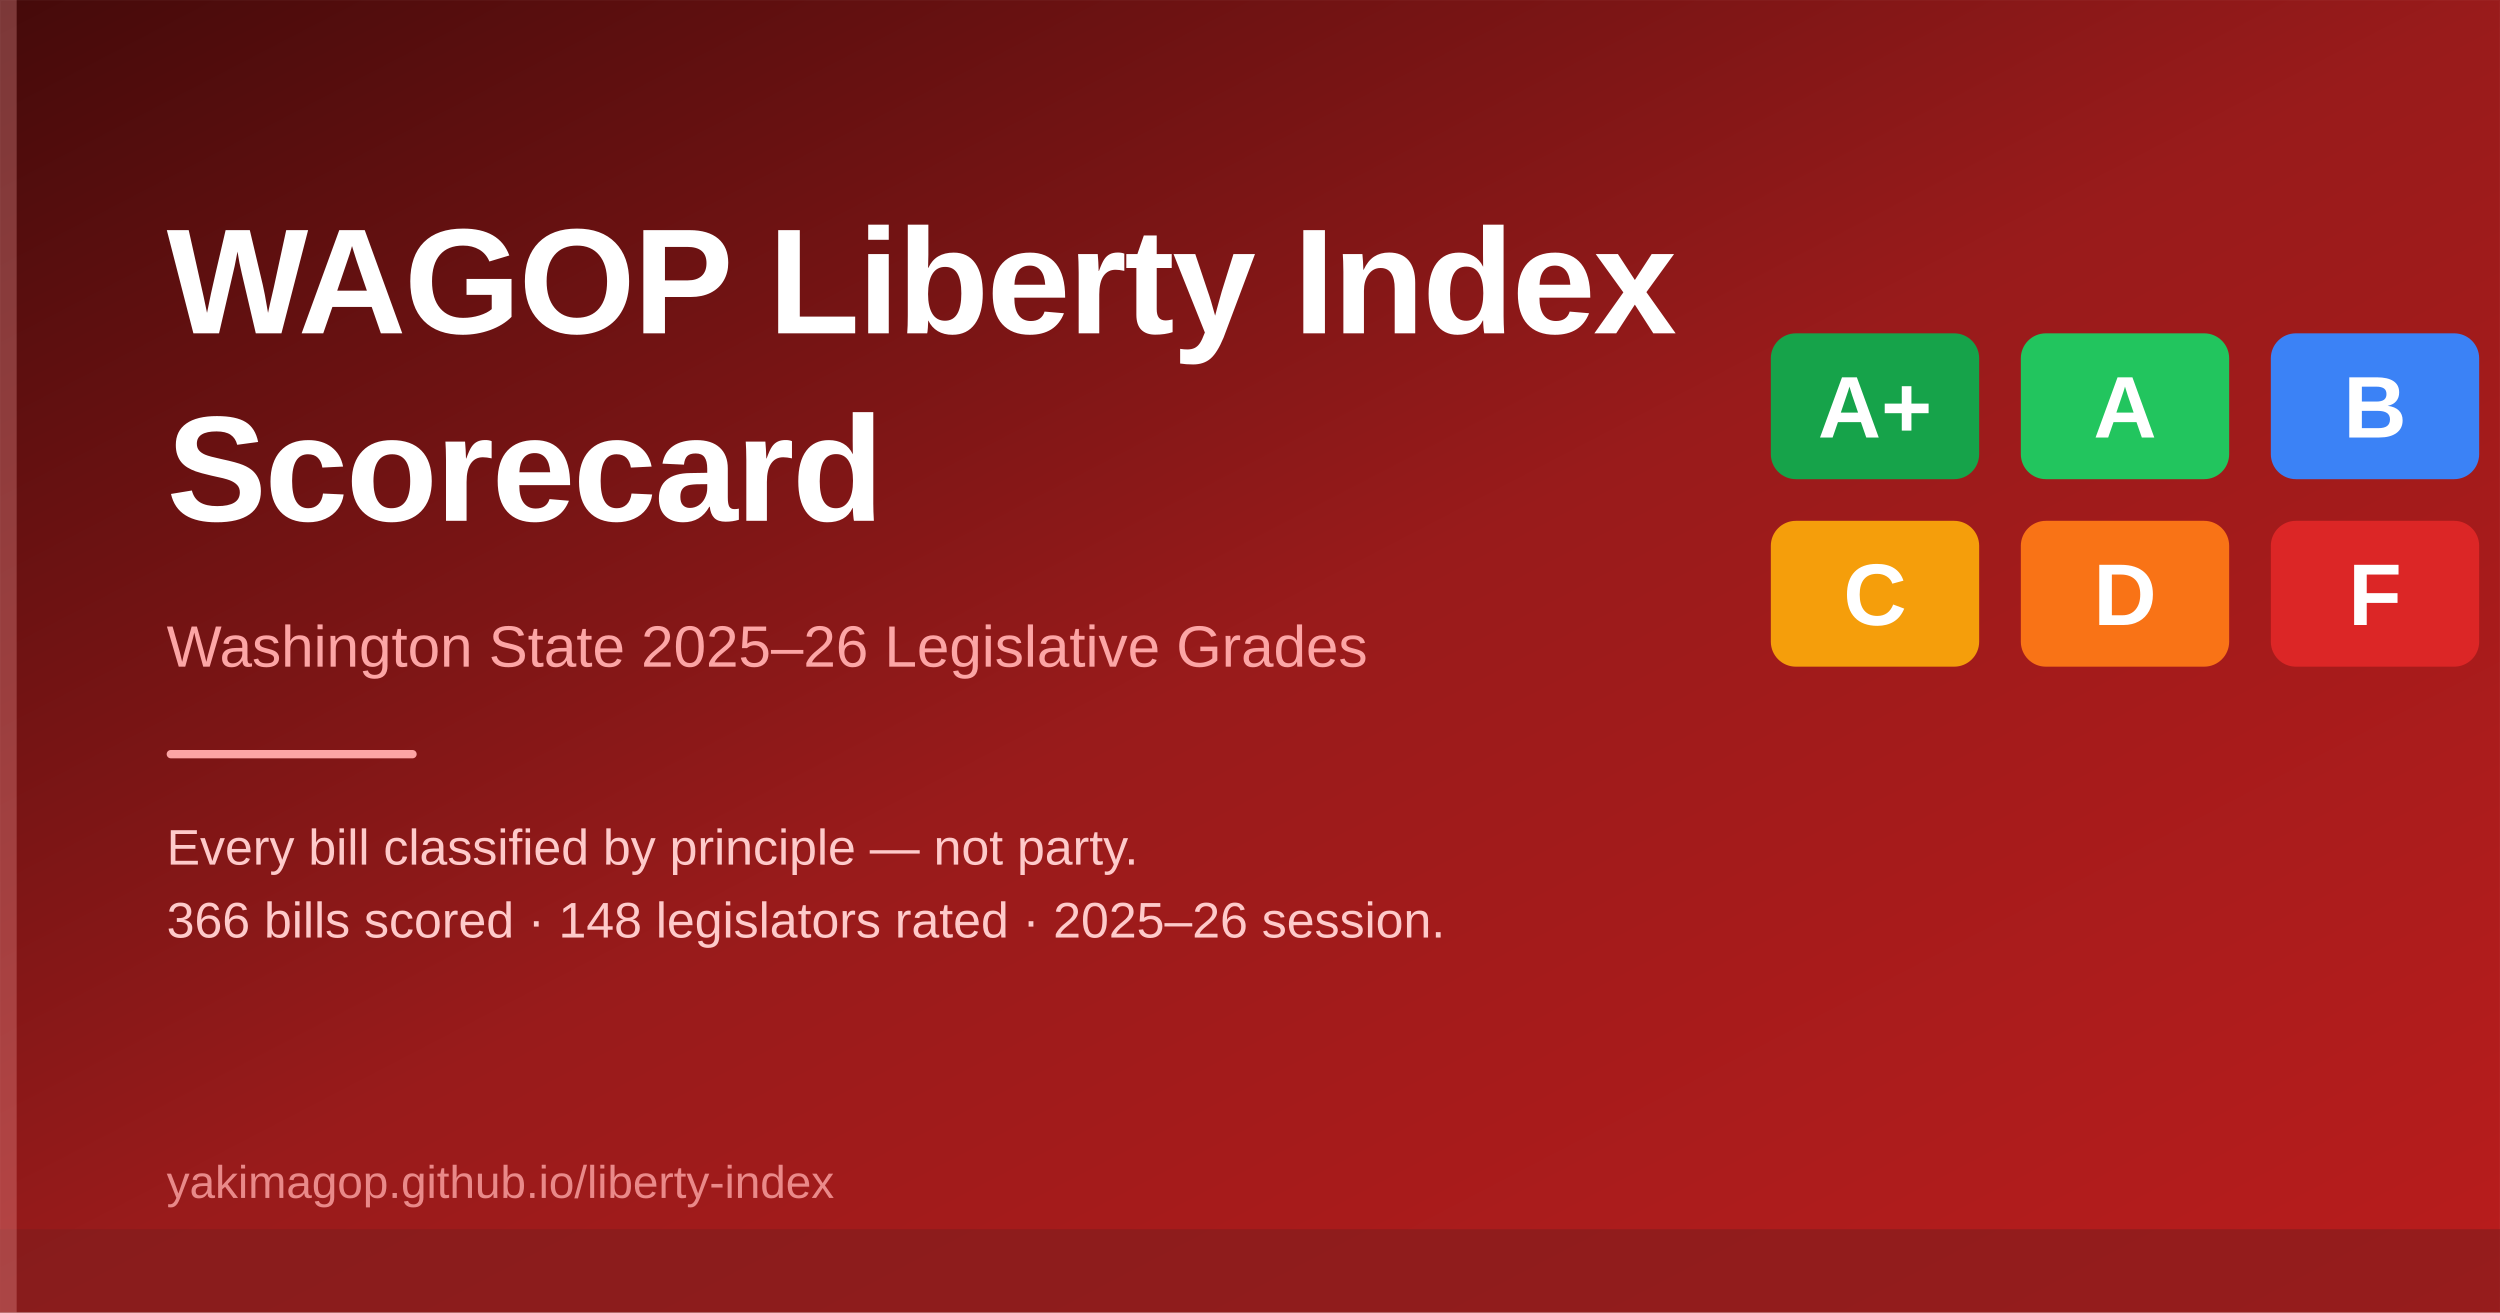
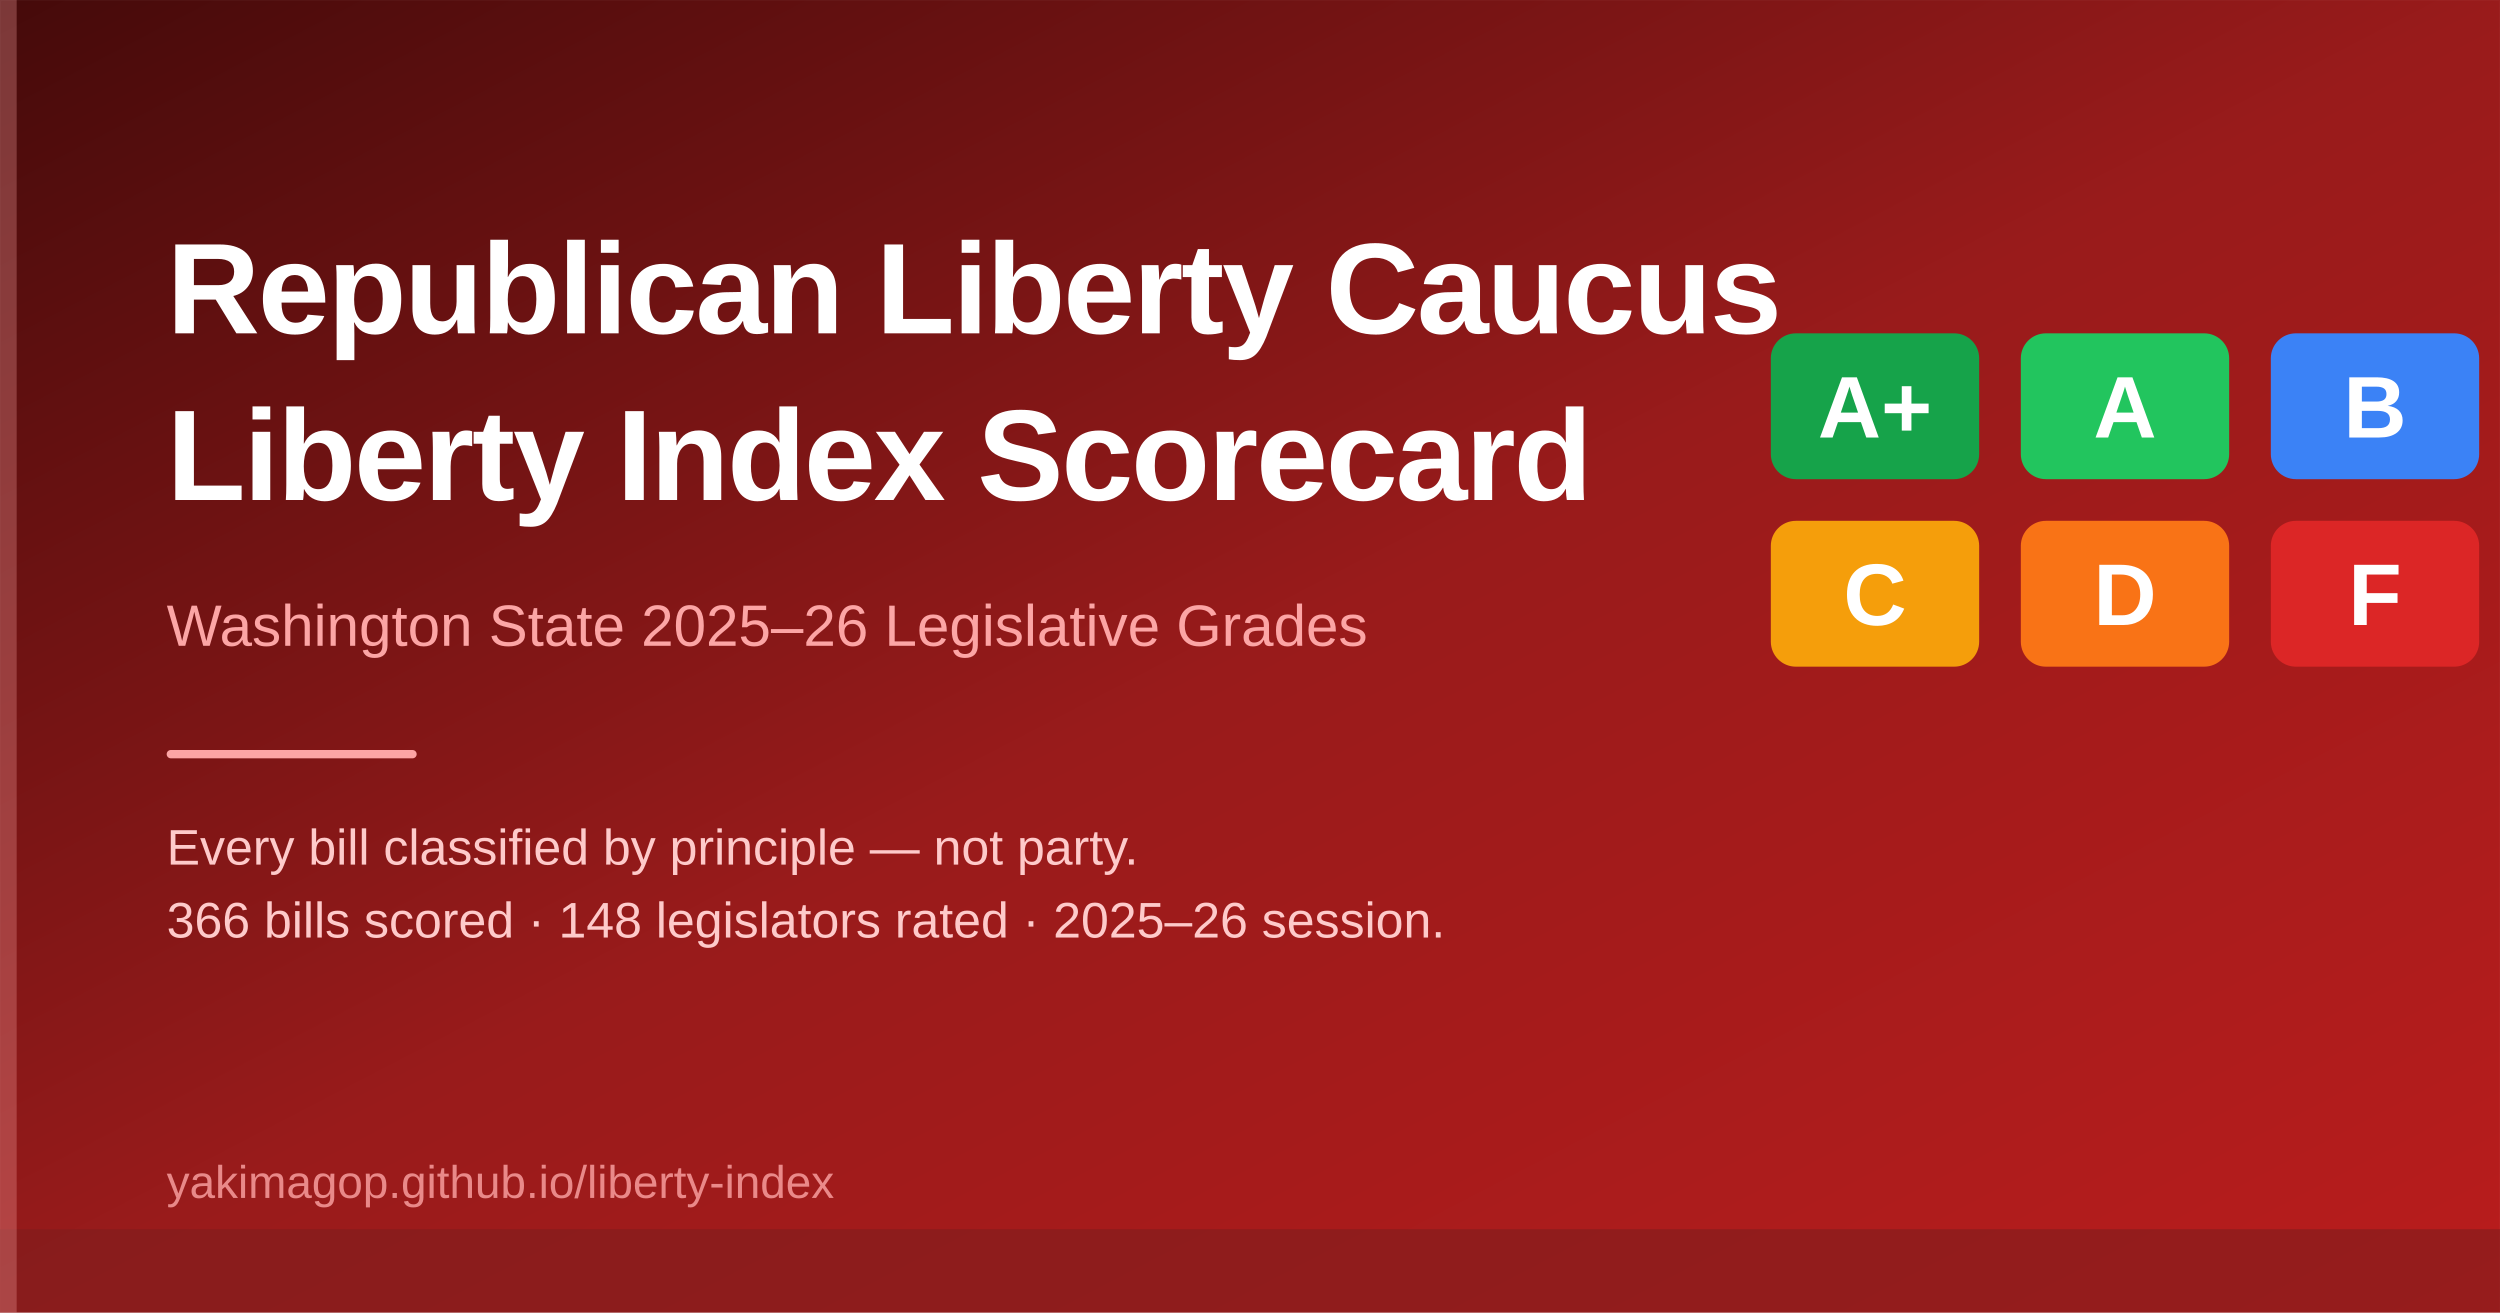
<svg xmlns="http://www.w3.org/2000/svg" width="1200" height="630" viewBox="0 0 1200 630">
  <defs>
    <linearGradient id="bg" x1="0%" y1="0%" x2="100%" y2="100%">
      <stop offset="0%" style="stop-color:#450a0a" />
      <stop offset="50%" style="stop-color:#991b1b" />
      <stop offset="100%" style="stop-color:#b91c1c" />
    </linearGradient>
  </defs>
  <rect width="1200" height="630" fill="url(#bg)" />
  <rect width="1200" height="630" fill="none" stroke="white" stroke-opacity="0.03" stroke-width="1" />
  <rect y="590" width="1200" height="40" fill="#7f1d1d" opacity="0.6" />
  <rect width="8" height="630" fill="#fca5a5" opacity="0.3" />
-   <text x="80" y="160" font-family="Arial Black, Arial, sans-serif" font-size="72" font-weight="900" fill="white" letter-spacing="-1">WAGOP Liberty Index</text>
-   <text x="80" y="250" font-family="Arial Black, Arial, sans-serif" font-size="72" font-weight="900" fill="white" letter-spacing="-1">Scorecard</text>
-   <text x="80" y="320" font-family="Arial, sans-serif" font-size="28" fill="#fca5a5" font-weight="400">Washington State 2025–26 Legislative Grades</text>
+   <text x="80" y="160" font-family="Arial Black, Arial, sans-serif" font-size="62" font-weight="900" fill="white" letter-spacing="-1">Republican Liberty Caucus</text>
+   <text x="80" y="240" font-family="Arial Black, Arial, sans-serif" font-size="62" font-weight="900" fill="white" letter-spacing="-1">Liberty Index Scorecard</text>
+   <text x="80" y="310" font-family="Arial, sans-serif" font-size="28" fill="#fca5a5" font-weight="400">Washington State 2025–26 Legislative Grades</text>
  <rect x="80" y="360" width="120" height="4" fill="#fca5a5" rx="2" />
  <text x="80" y="415" font-family="Arial, sans-serif" font-size="24" fill="#fecaca">Every bill classified by principle — not party.</text>
  <text x="80" y="450" font-family="Arial, sans-serif" font-size="24" fill="#fecaca">366 bills scored · 148 legislators rated · 2025–26 session.</text>
  <rect x="850" y="160" width="100" height="70" rx="12" fill="#16a34a" />
  <text x="900" y="210" font-family="Arial Black, Arial, sans-serif" font-size="42" font-weight="900" fill="white" text-anchor="middle">A+</text>
  <rect x="970" y="160" width="100" height="70" rx="12" fill="#22c55e" />
  <text x="1020" y="210" font-family="Arial Black, Arial, sans-serif" font-size="42" font-weight="900" fill="white" text-anchor="middle">A</text>
  <rect x="1090" y="160" width="100" height="70" rx="12" fill="#3b82f6" />
  <text x="1140" y="210" font-family="Arial Black, Arial, sans-serif" font-size="42" font-weight="900" fill="white" text-anchor="middle">B</text>
  <rect x="850" y="250" width="100" height="70" rx="12" fill="#f59e0b" />
  <text x="900" y="300" font-family="Arial Black, Arial, sans-serif" font-size="42" font-weight="900" fill="white" text-anchor="middle">C</text>
  <rect x="970" y="250" width="100" height="70" rx="12" fill="#f97316" />
  <text x="1020" y="300" font-family="Arial Black, Arial, sans-serif" font-size="42" font-weight="900" fill="white" text-anchor="middle">D</text>
  <rect x="1090" y="250" width="100" height="70" rx="12" fill="#dc2626" />
  <text x="1140" y="300" font-family="Arial Black, Arial, sans-serif" font-size="42" font-weight="900" fill="white" text-anchor="middle">F</text>
  <text x="80" y="575" font-family="Arial, sans-serif" font-size="22" fill="#fca5a5" opacity="0.8">yakimagop.github.io/liberty-index</text>
</svg>
